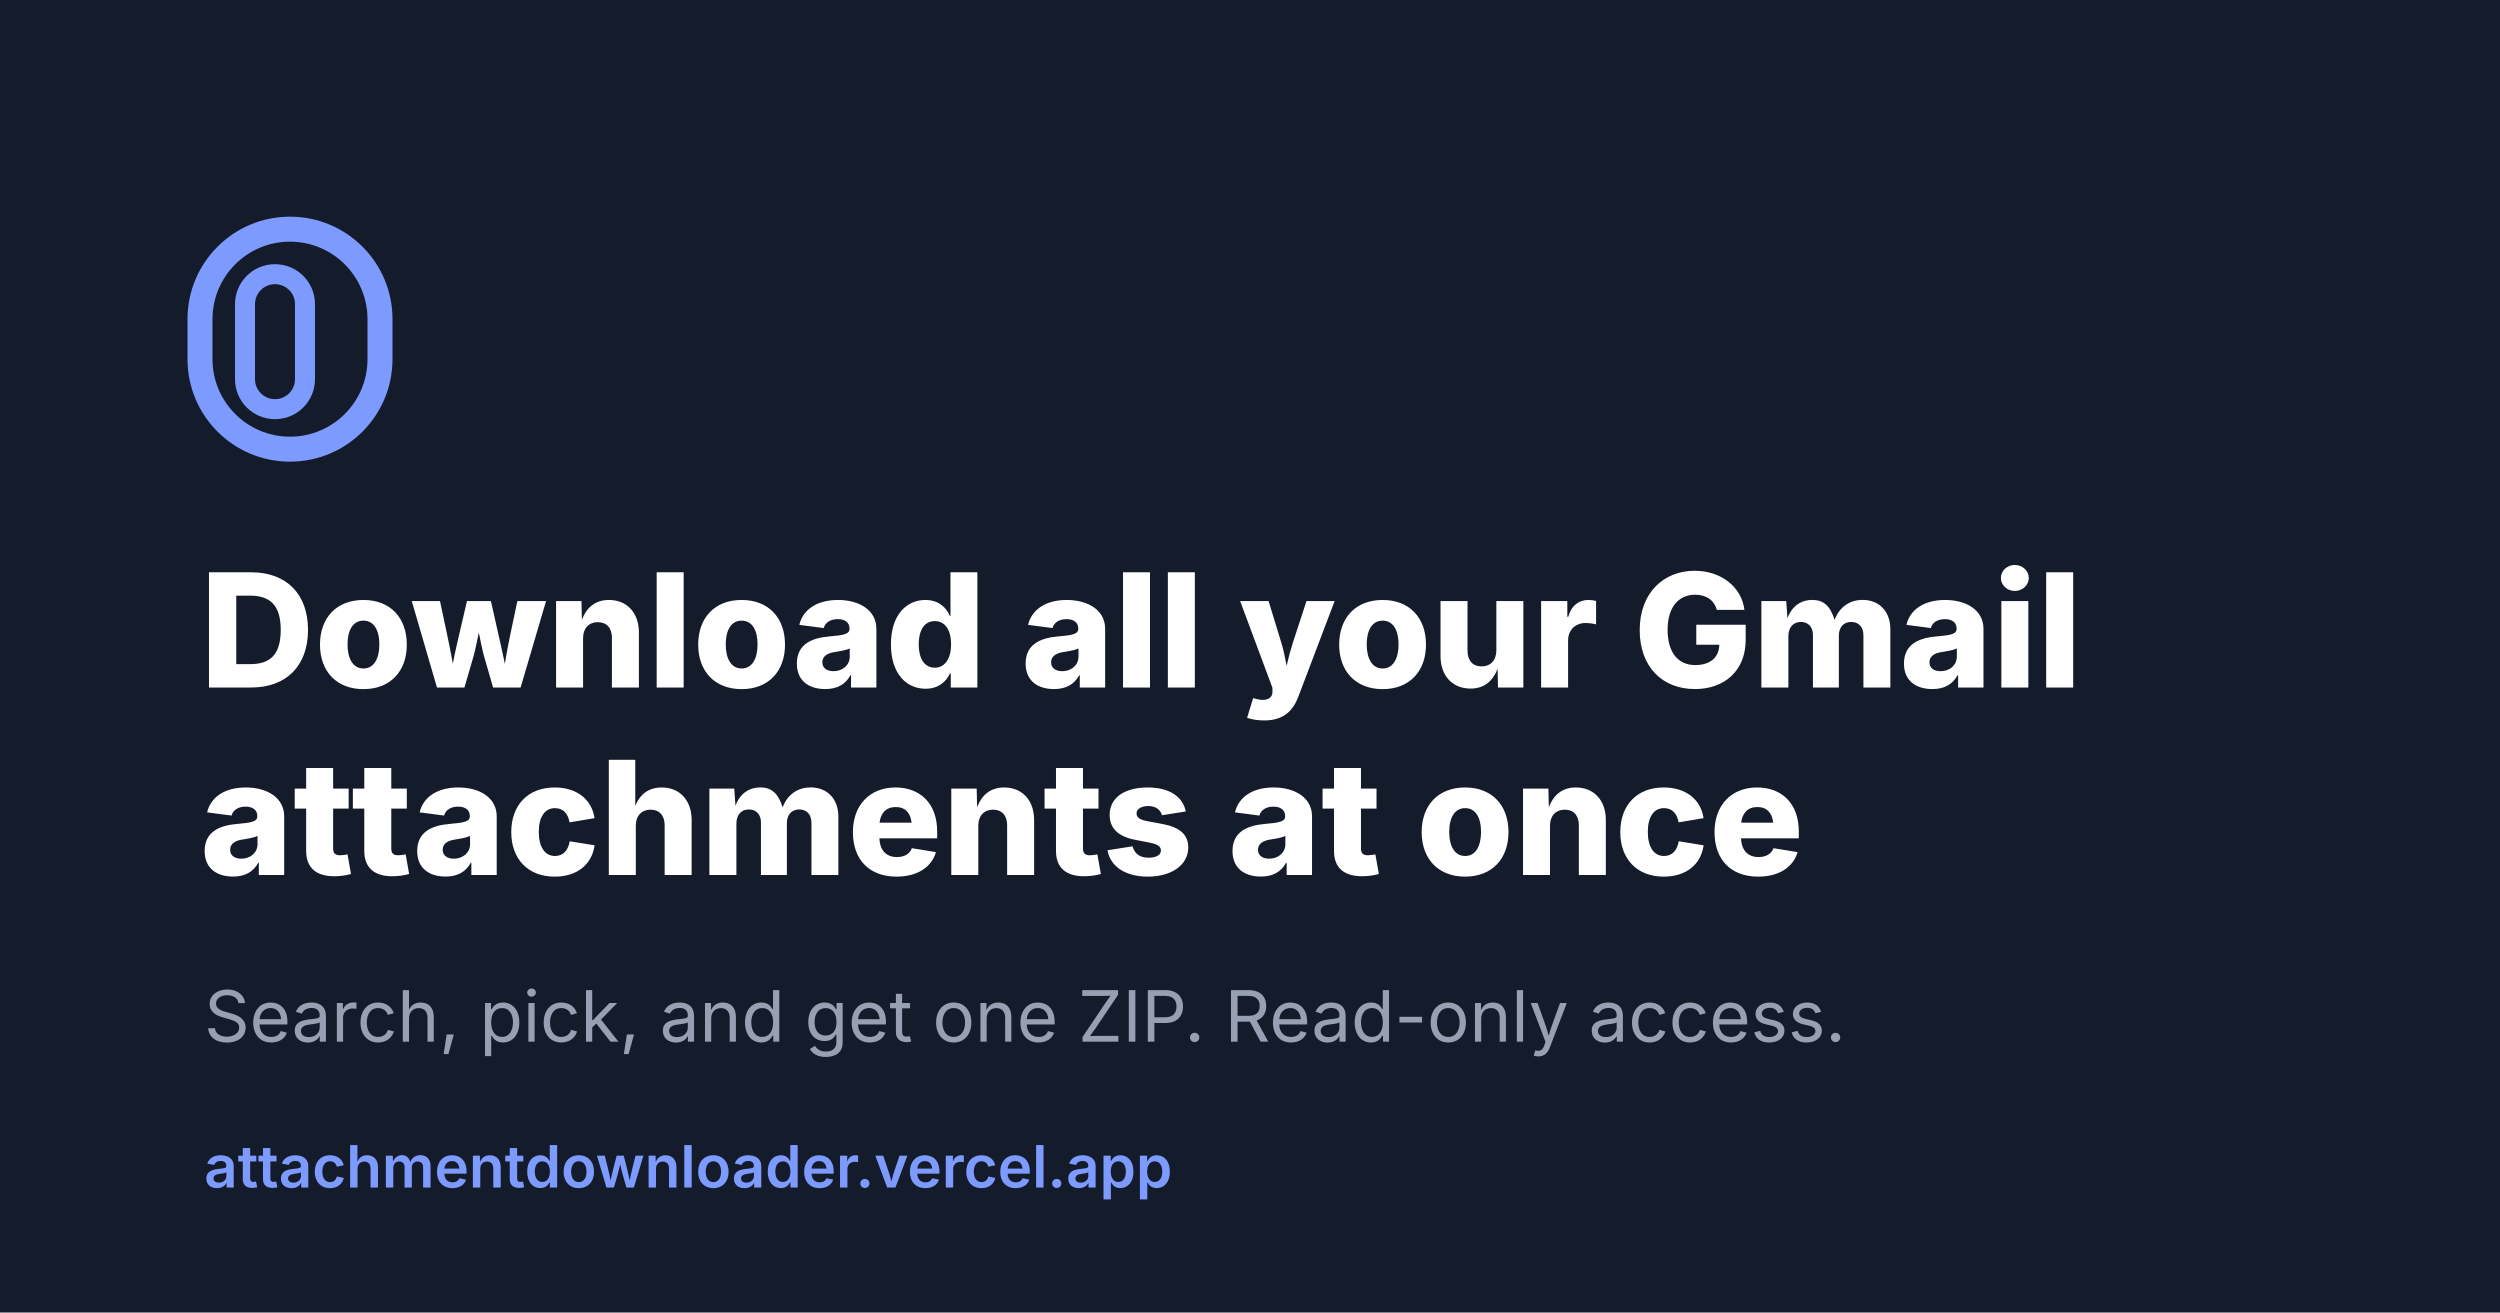
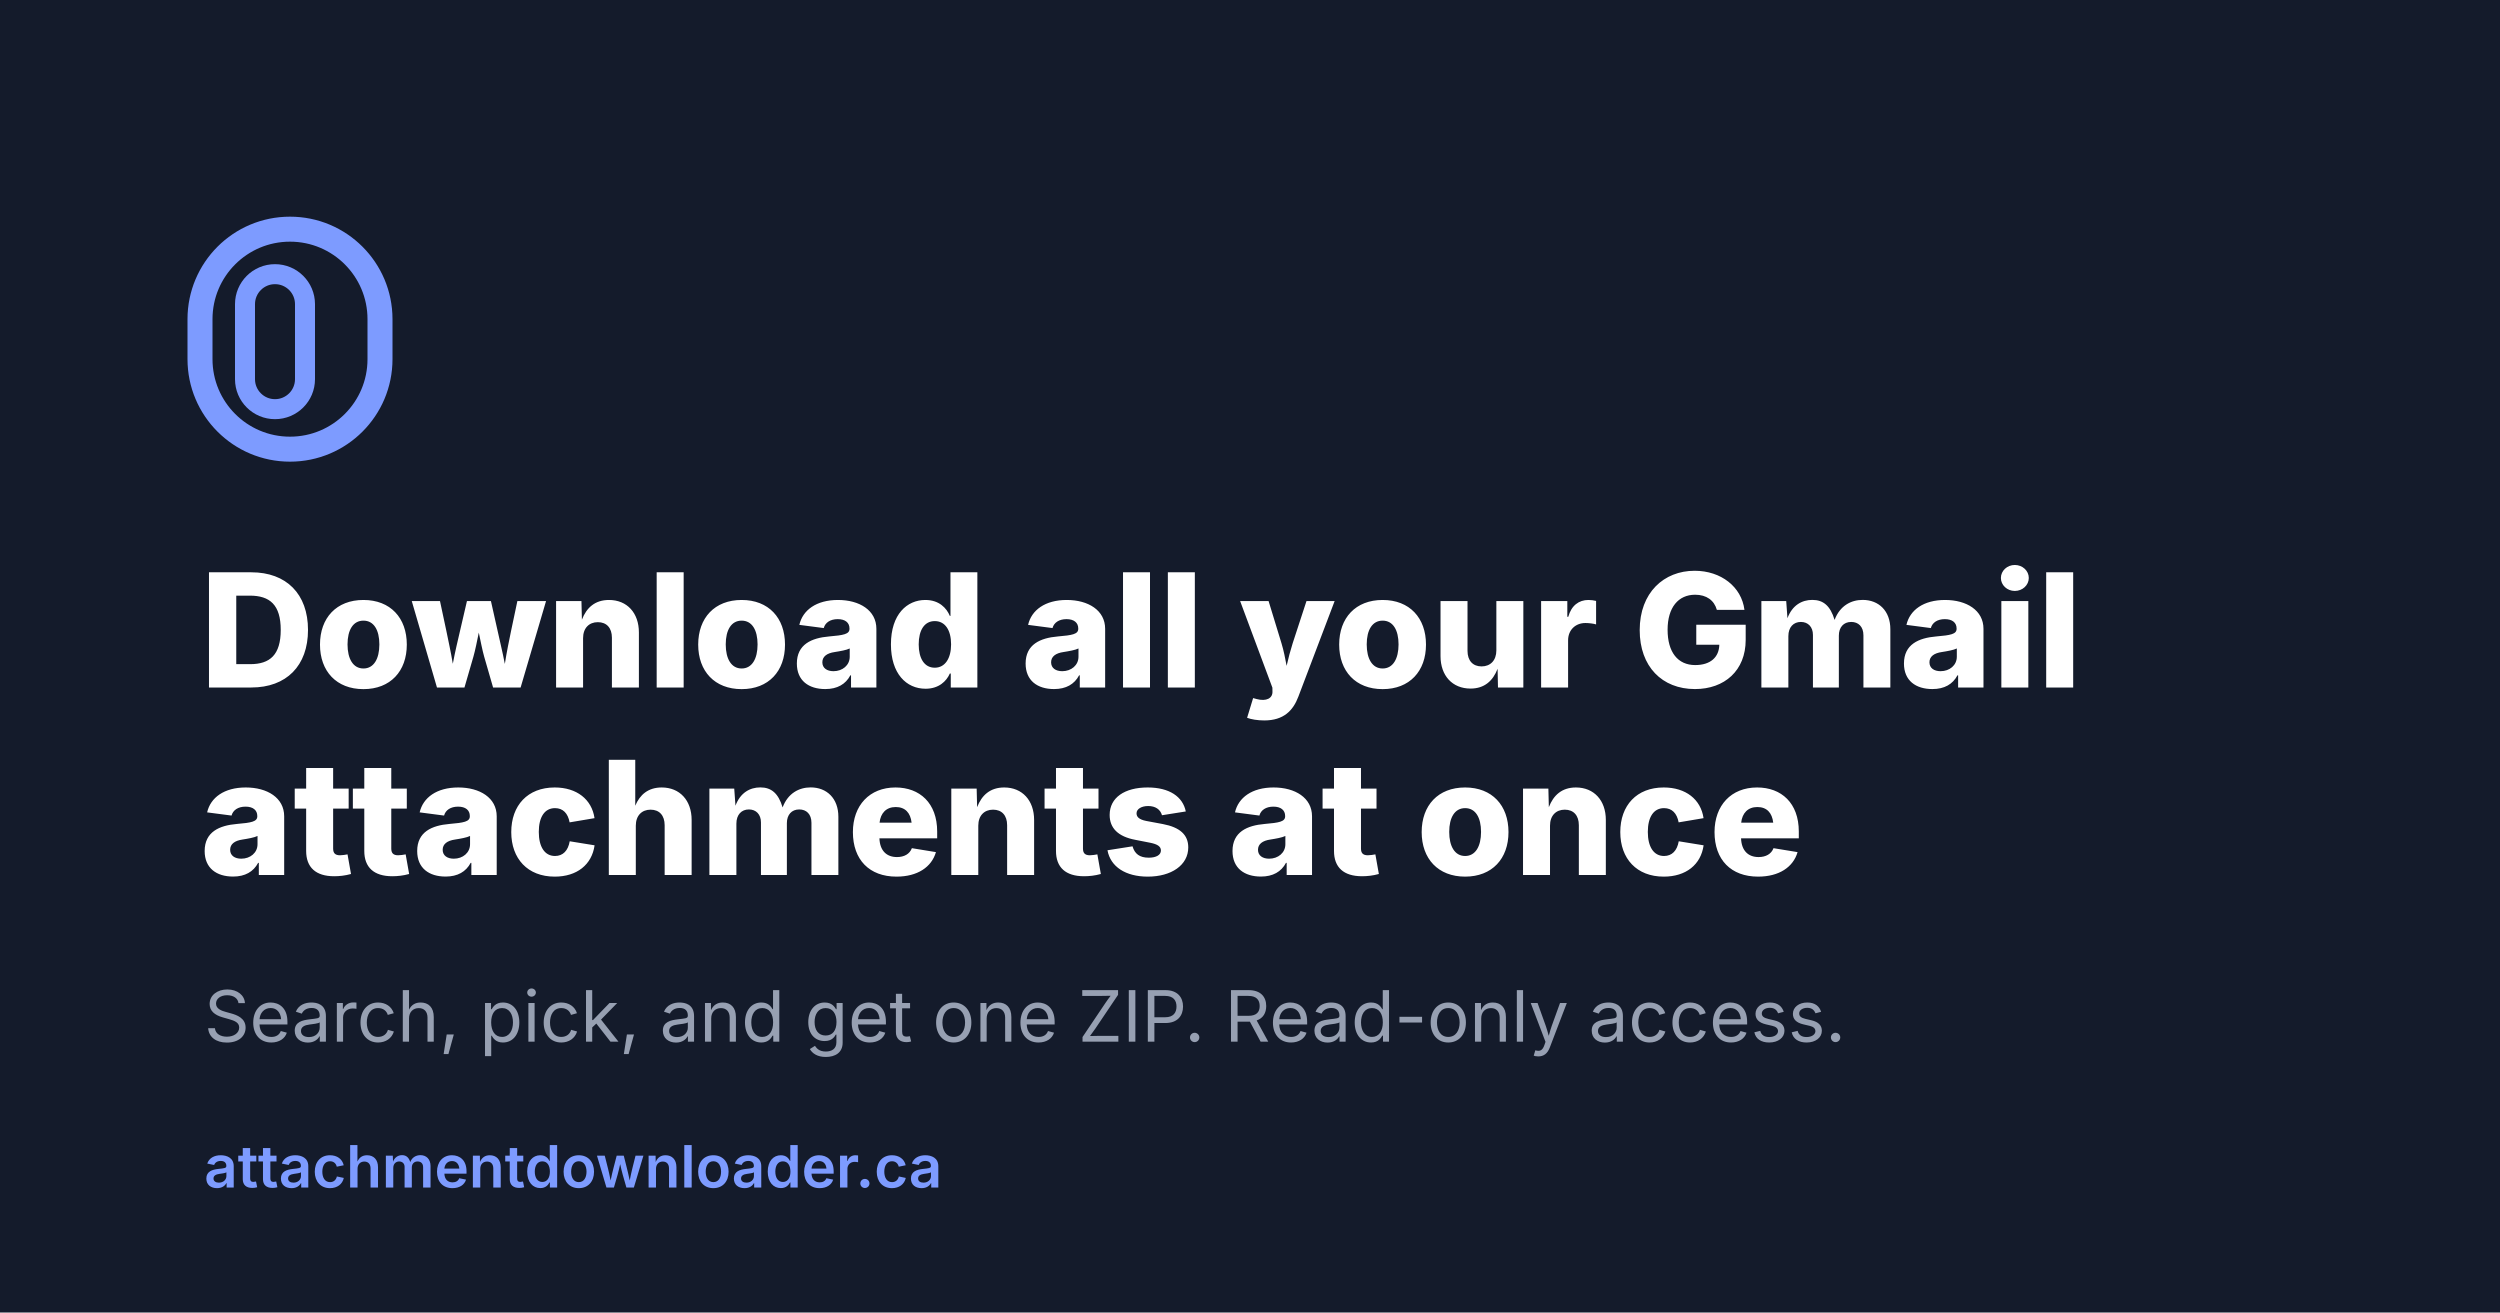
<svg xmlns="http://www.w3.org/2000/svg" width="1200" height="630" viewBox="0 0 1200 630">
  <rect width="1200" height="630" fill="#141b2b" />
  <g transform="translate(96,110) scale(2.4)" fill="none" stroke="#7d9bff">
    <rect x="0" y="0" width="36" height="44" rx="18" stroke-width="5" />
    <rect x="9" y="9" width="12" height="27" rx="6" stroke-width="4" />
  </g>
  <text x="96" y="330" font-family="Inter, Helvetica, Arial, sans-serif" font-size="76" font-weight="800" fill="#ffffff">Download all your Gmail</text>
  <text x="96" y="420" font-family="Inter, Helvetica, Arial, sans-serif" font-size="76" font-weight="800" fill="#ffffff">attachments at once</text>
  <text x="98" y="500" font-family="Inter, Helvetica, Arial, sans-serif" font-size="34" fill="#97a0b2">Search, pick, and get one ZIP. Read-only access.</text>
-   <text x="98" y="570" font-family="Inter, Helvetica, Arial, sans-serif" font-size="28" font-weight="600" fill="#7d9bff">attachmentdownloader.vercel.app</text>
+   <text x="98" y="570" font-family="Inter, Helvetica, Arial, sans-serif" font-size="28" font-weight="600" fill="#7d9bff">attachmentdownloader.ca</text>
</svg>
